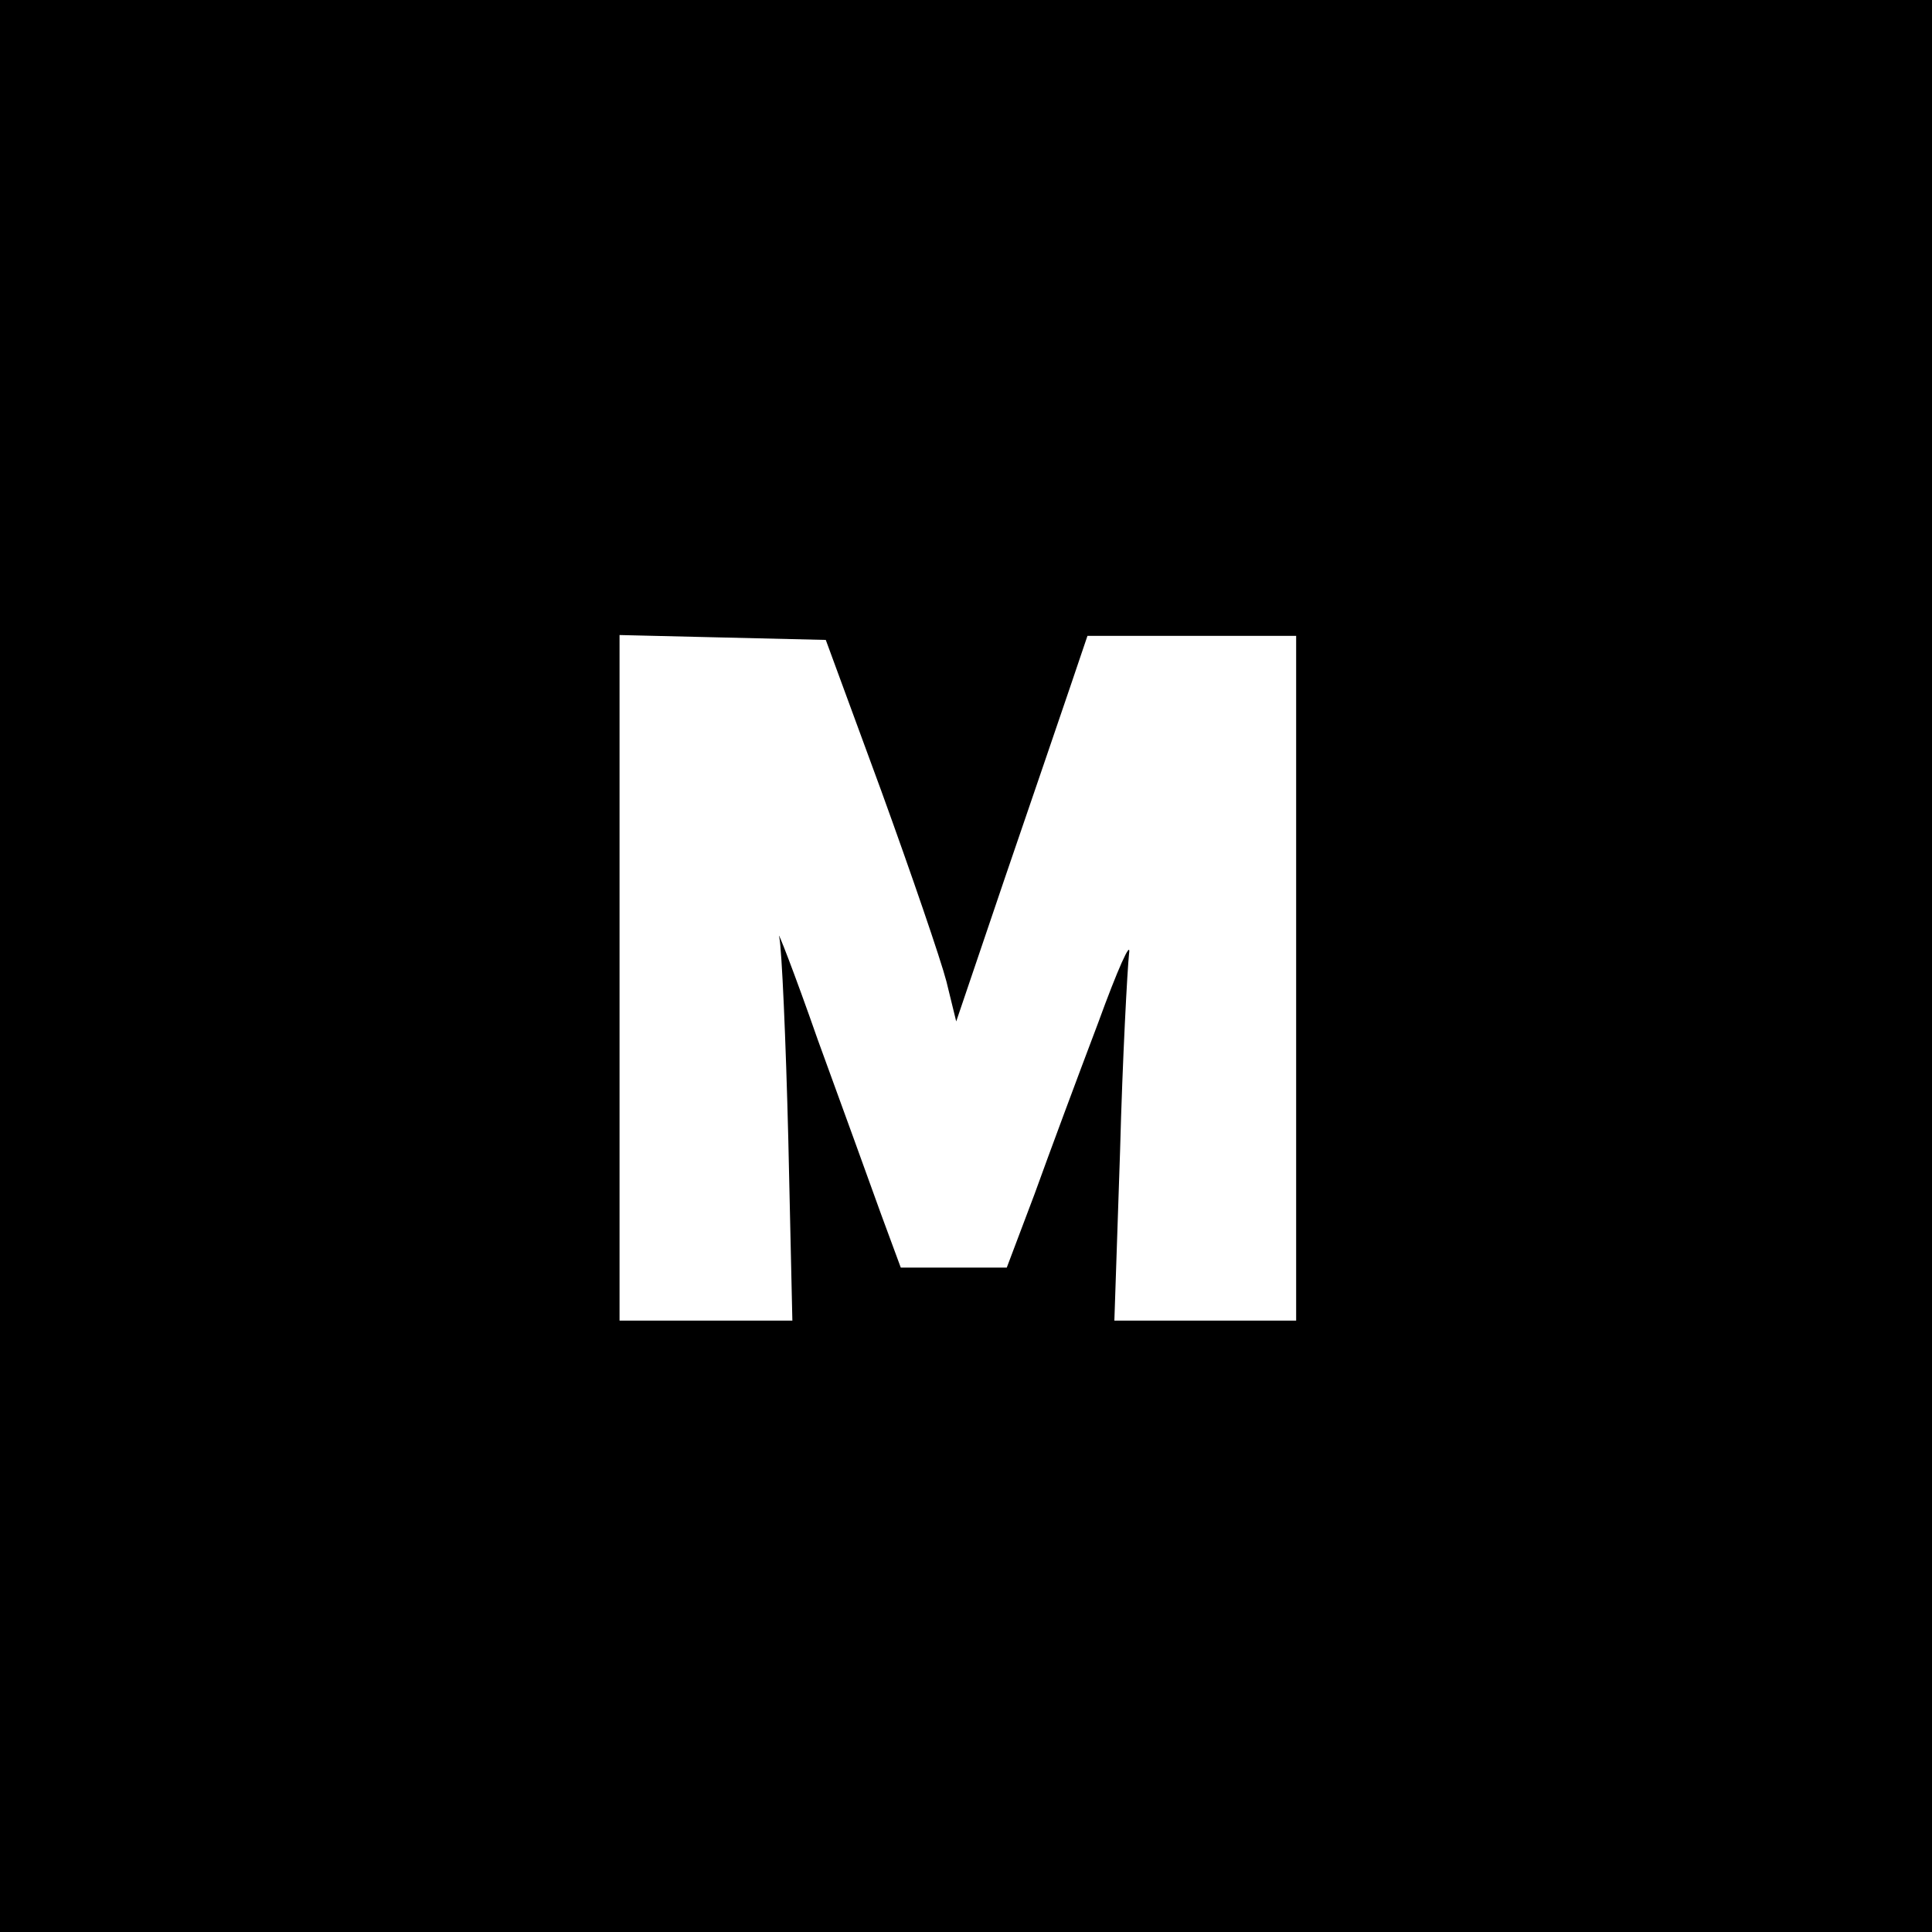
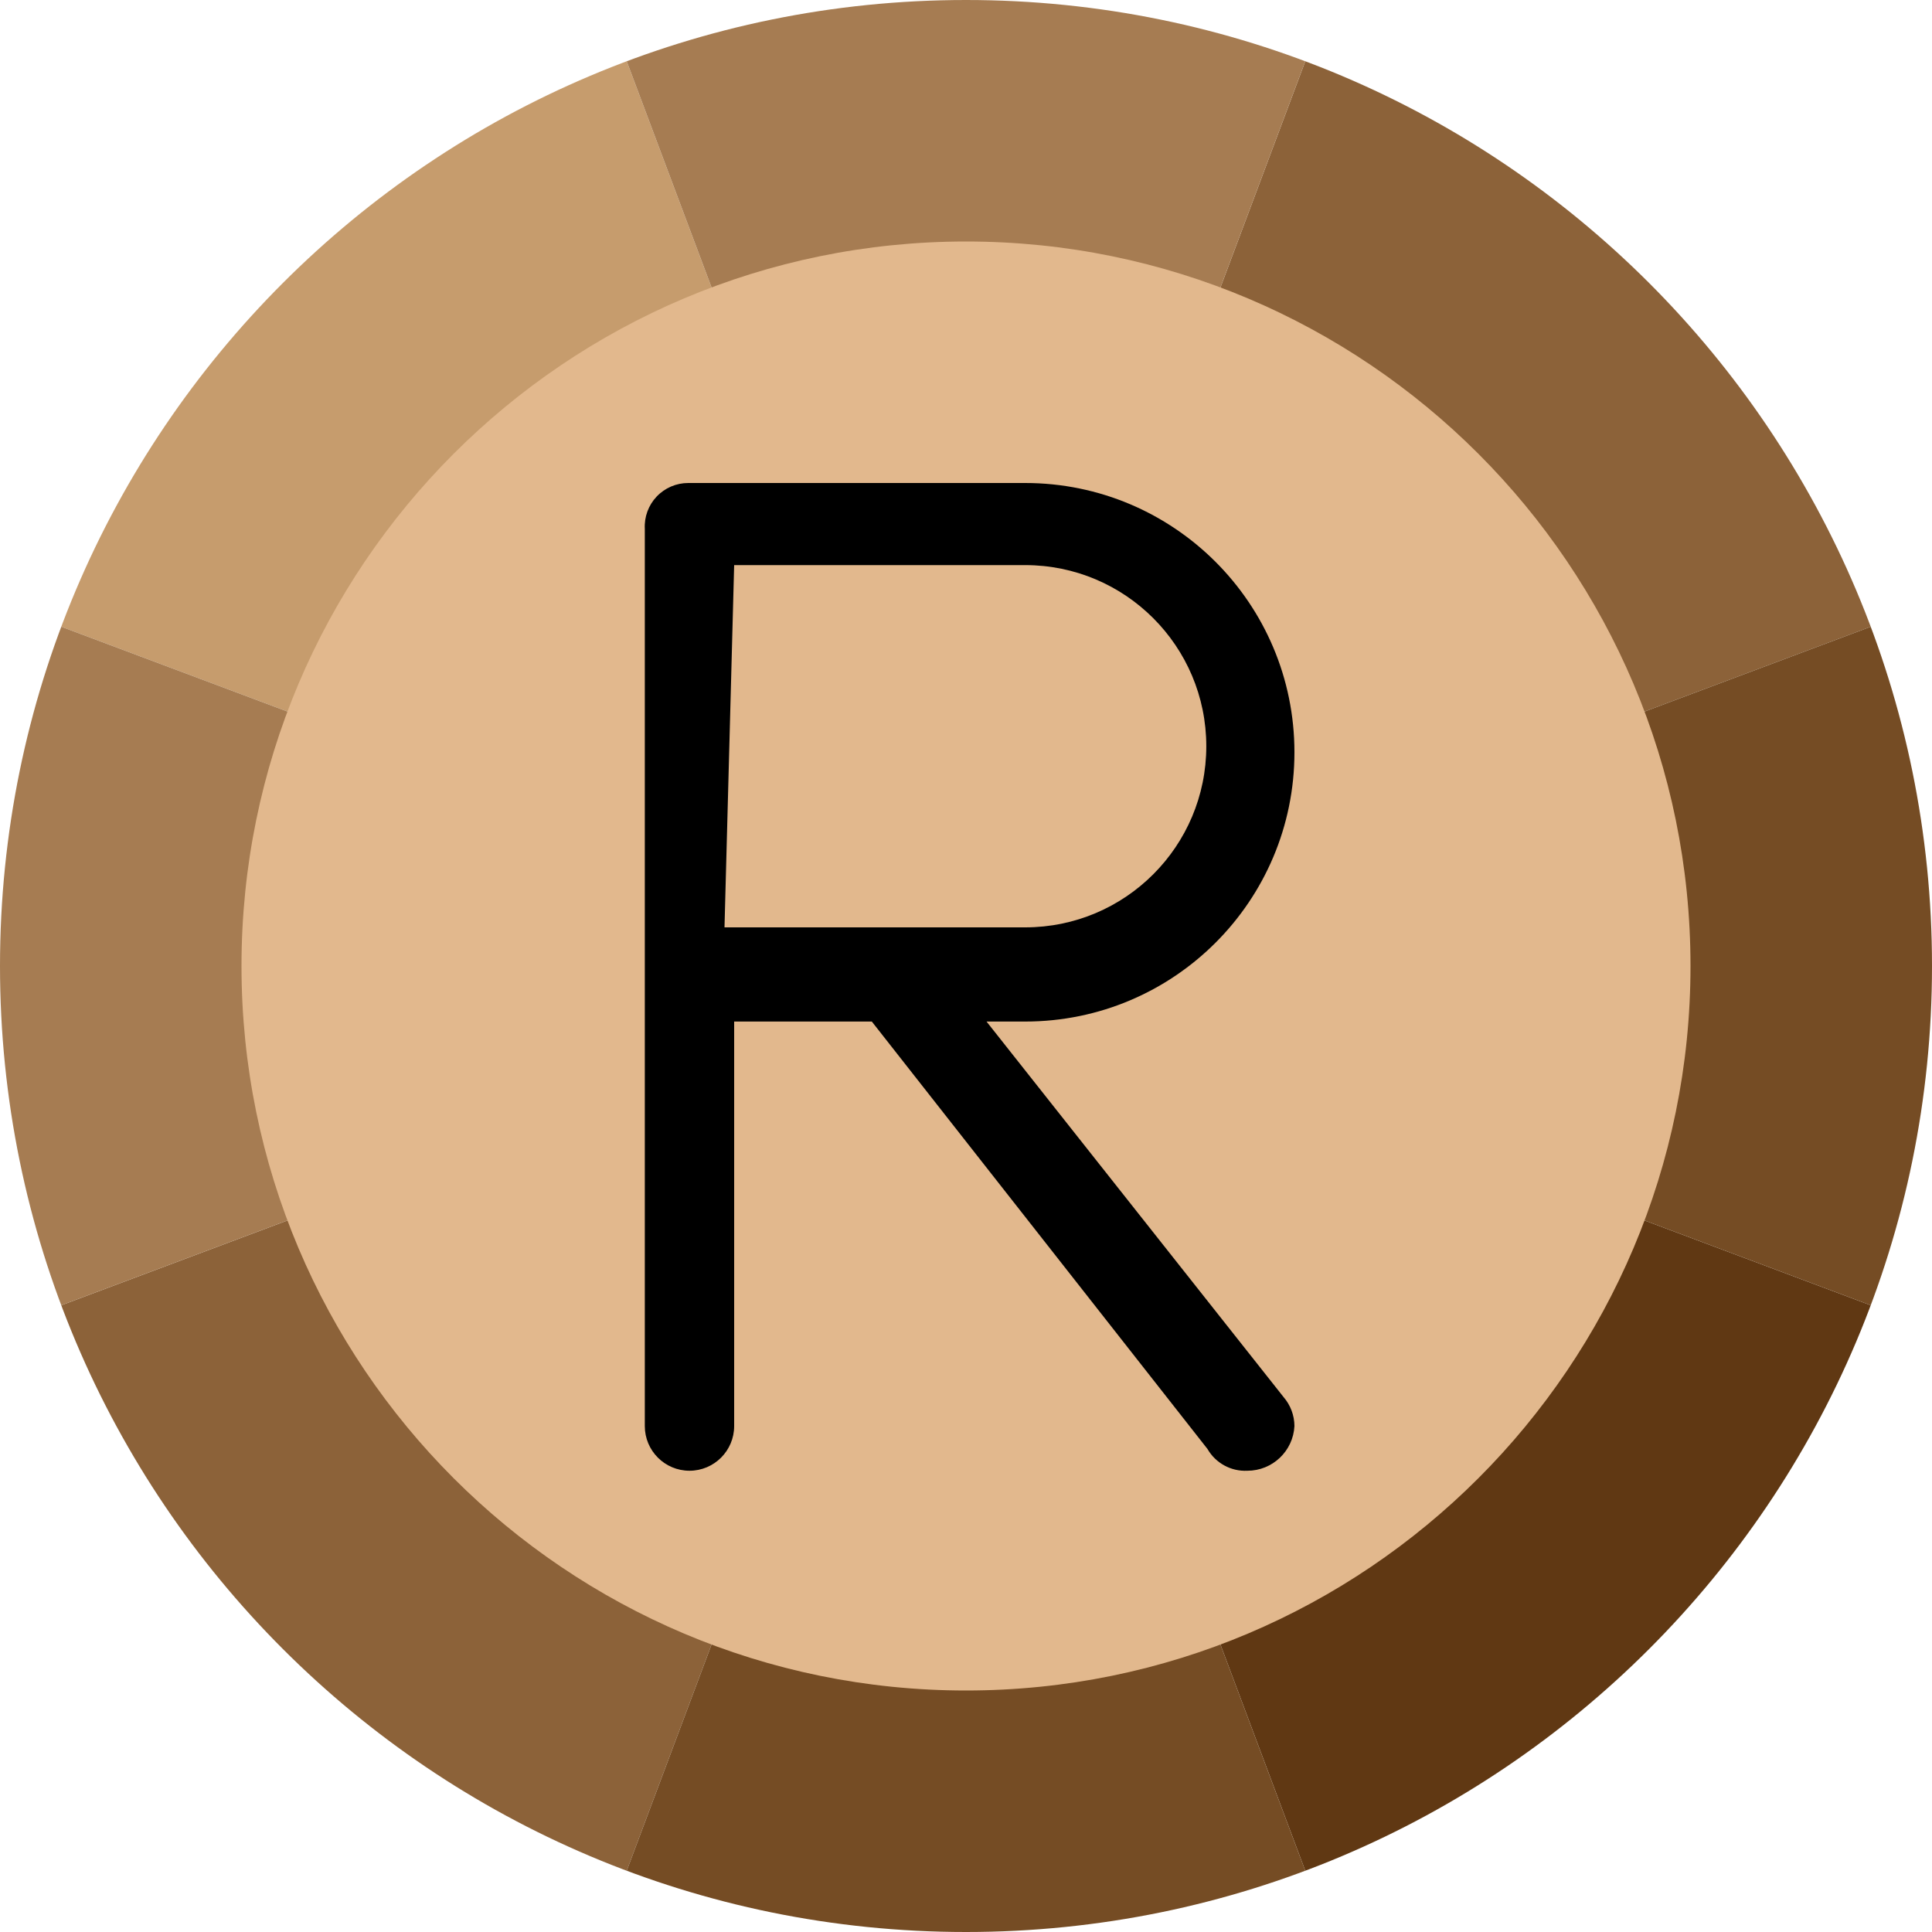
- <svg xmlns="http://www.w3.org/2000/svg" version="1.0" width="237pt" height="237pt" viewBox="0 0 237 237" preserveAspectRatio="xMidYMid meet">
-   <g transform="translate(0,237) scale(0.1,-0.1)" fill="#000000" stroke="none">
-     <path d="M0 1185 l0 -1185 1185 0 1185 0 0 1185 0 1185 -1185 0 -1185 0 0 -1185z m1081 215 c37 -102 73 -207 80 -234 l12 -49 59 174 c33 96 69 202 81 237 l21 62 128 0 128 0 0 -420 0 -420 -111 0 -112 0 7 208 c3 114 9 223 11 242 3 19 -14 -19 -38 -85 -25 -66 -60 -160 -78 -210 l-34 -90 -65 0 -65 0 -24 65 c-13 36 -48 133 -78 215 -29 83 -51 139 -47 125 3 -14 8 -125 11 -247 l5 -223 -106 0 -106 0 0 420 0 421 126 -3 127 -3 68 -185z" />
+ <svg xmlns="http://www.w3.org/2000/svg" id="blog" viewBox="0 0 16 16">
+   <defs>
+     <style>.cls-1{fill:none;}.cls-2{clip-path:url(#clip-path);}.cls-3{fill:#c69c6d;}.cls-4{fill:#8c6239;}.cls-5{fill:#603813;}.cls-6{fill:#a67c52;}.cls-7{fill:#754c24;}.cls-8{fill:#e2b88d;}</style>
+     <clipPath id="clip-path">
+       <circle class="cls-1" cx="8" cy="8" r="8" />
+     </clipPath>
+   </defs>
+   <g class="cls-2">
+     <polygon class="cls-3" points="8 8 0 5 0 0 5 0 8 8" />
+     <polygon class="cls-4" points="8 8 11 0 16 0 16 5 8 8" />
+     <polygon class="cls-5" points="8 8 16 11 16 16 11 16 8 8" />
+     <polygon class="cls-4" points="8 8 5 16 0 16 0 11 8 8" />
+     <polygon class="cls-6" points="8 8 0 11 0 5 8 8" />
+     <polygon class="cls-6" points="8 8 5 0 11 0 8 8" />
+     <polygon class="cls-7" points="8 8 11 16 5 16 8 8" />
+     <polygon class="cls-7" points="8 8 16 5 16 11 8 8" />
  </g>
+   <circle class="cls-8" cx="8" cy="8" r="6" />
+   <path d="M10,12,7.22,8.46H6.08v3.35a.37.37,0,0,1-.74,0V4.38A.36.36,0,0,1,5.7,4H8.49a2.23,2.23,0,1,1,0,4.46H8.17l2.46,3.11a.37.37,0,0,1,.09.24.39.39,0,0,1-.39.37A.36.36,0,0,1,10,12Zm-4-4.32H8.49a1.49,1.49,0,1,0,0-3H6.08Z" />
</svg>
